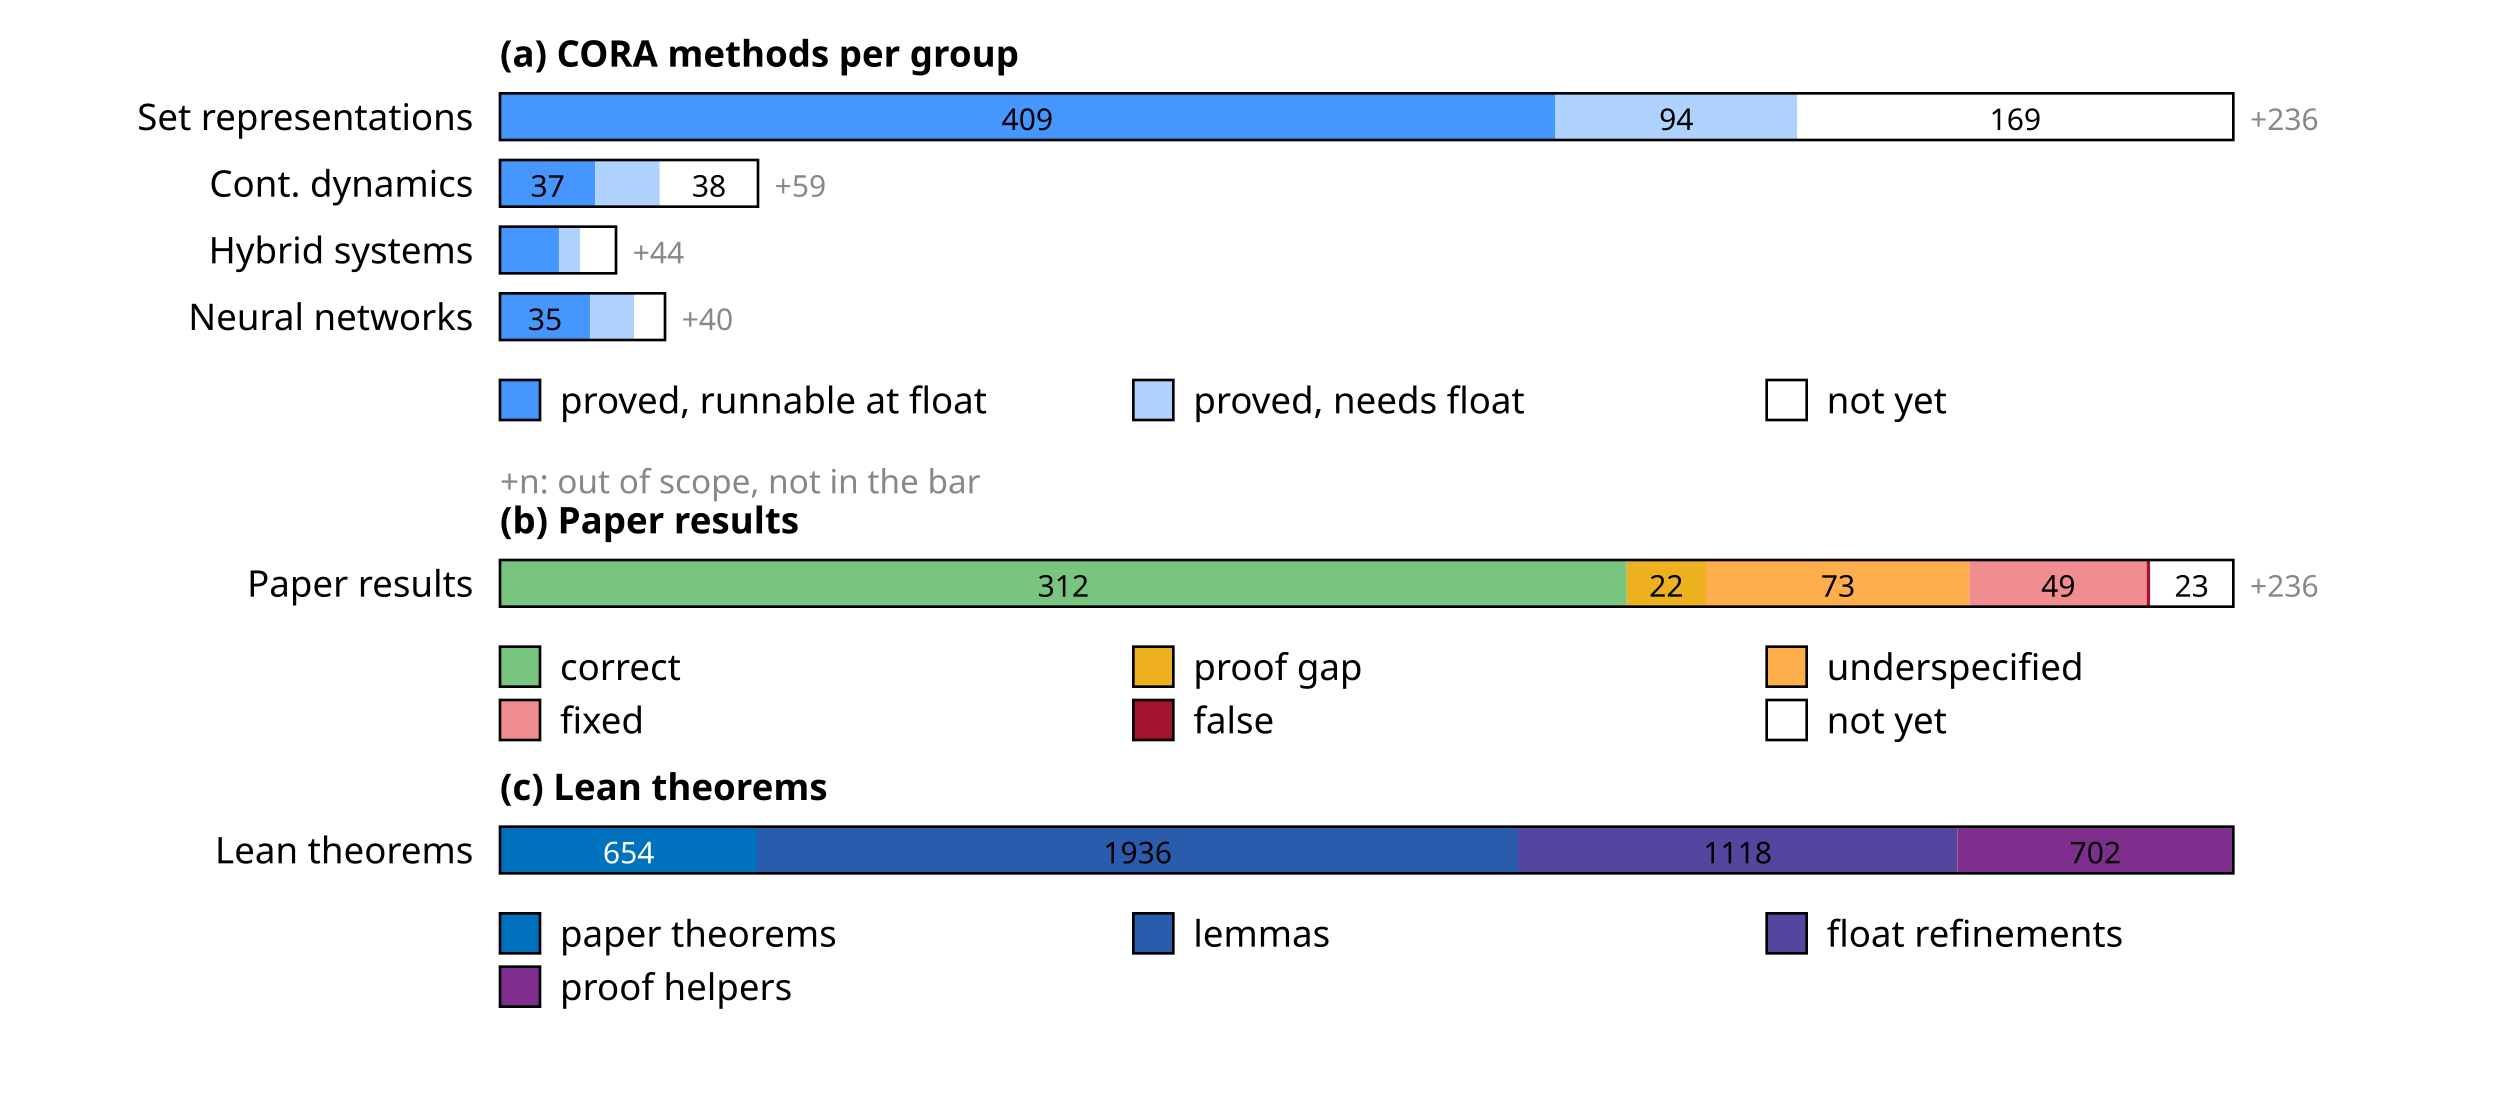
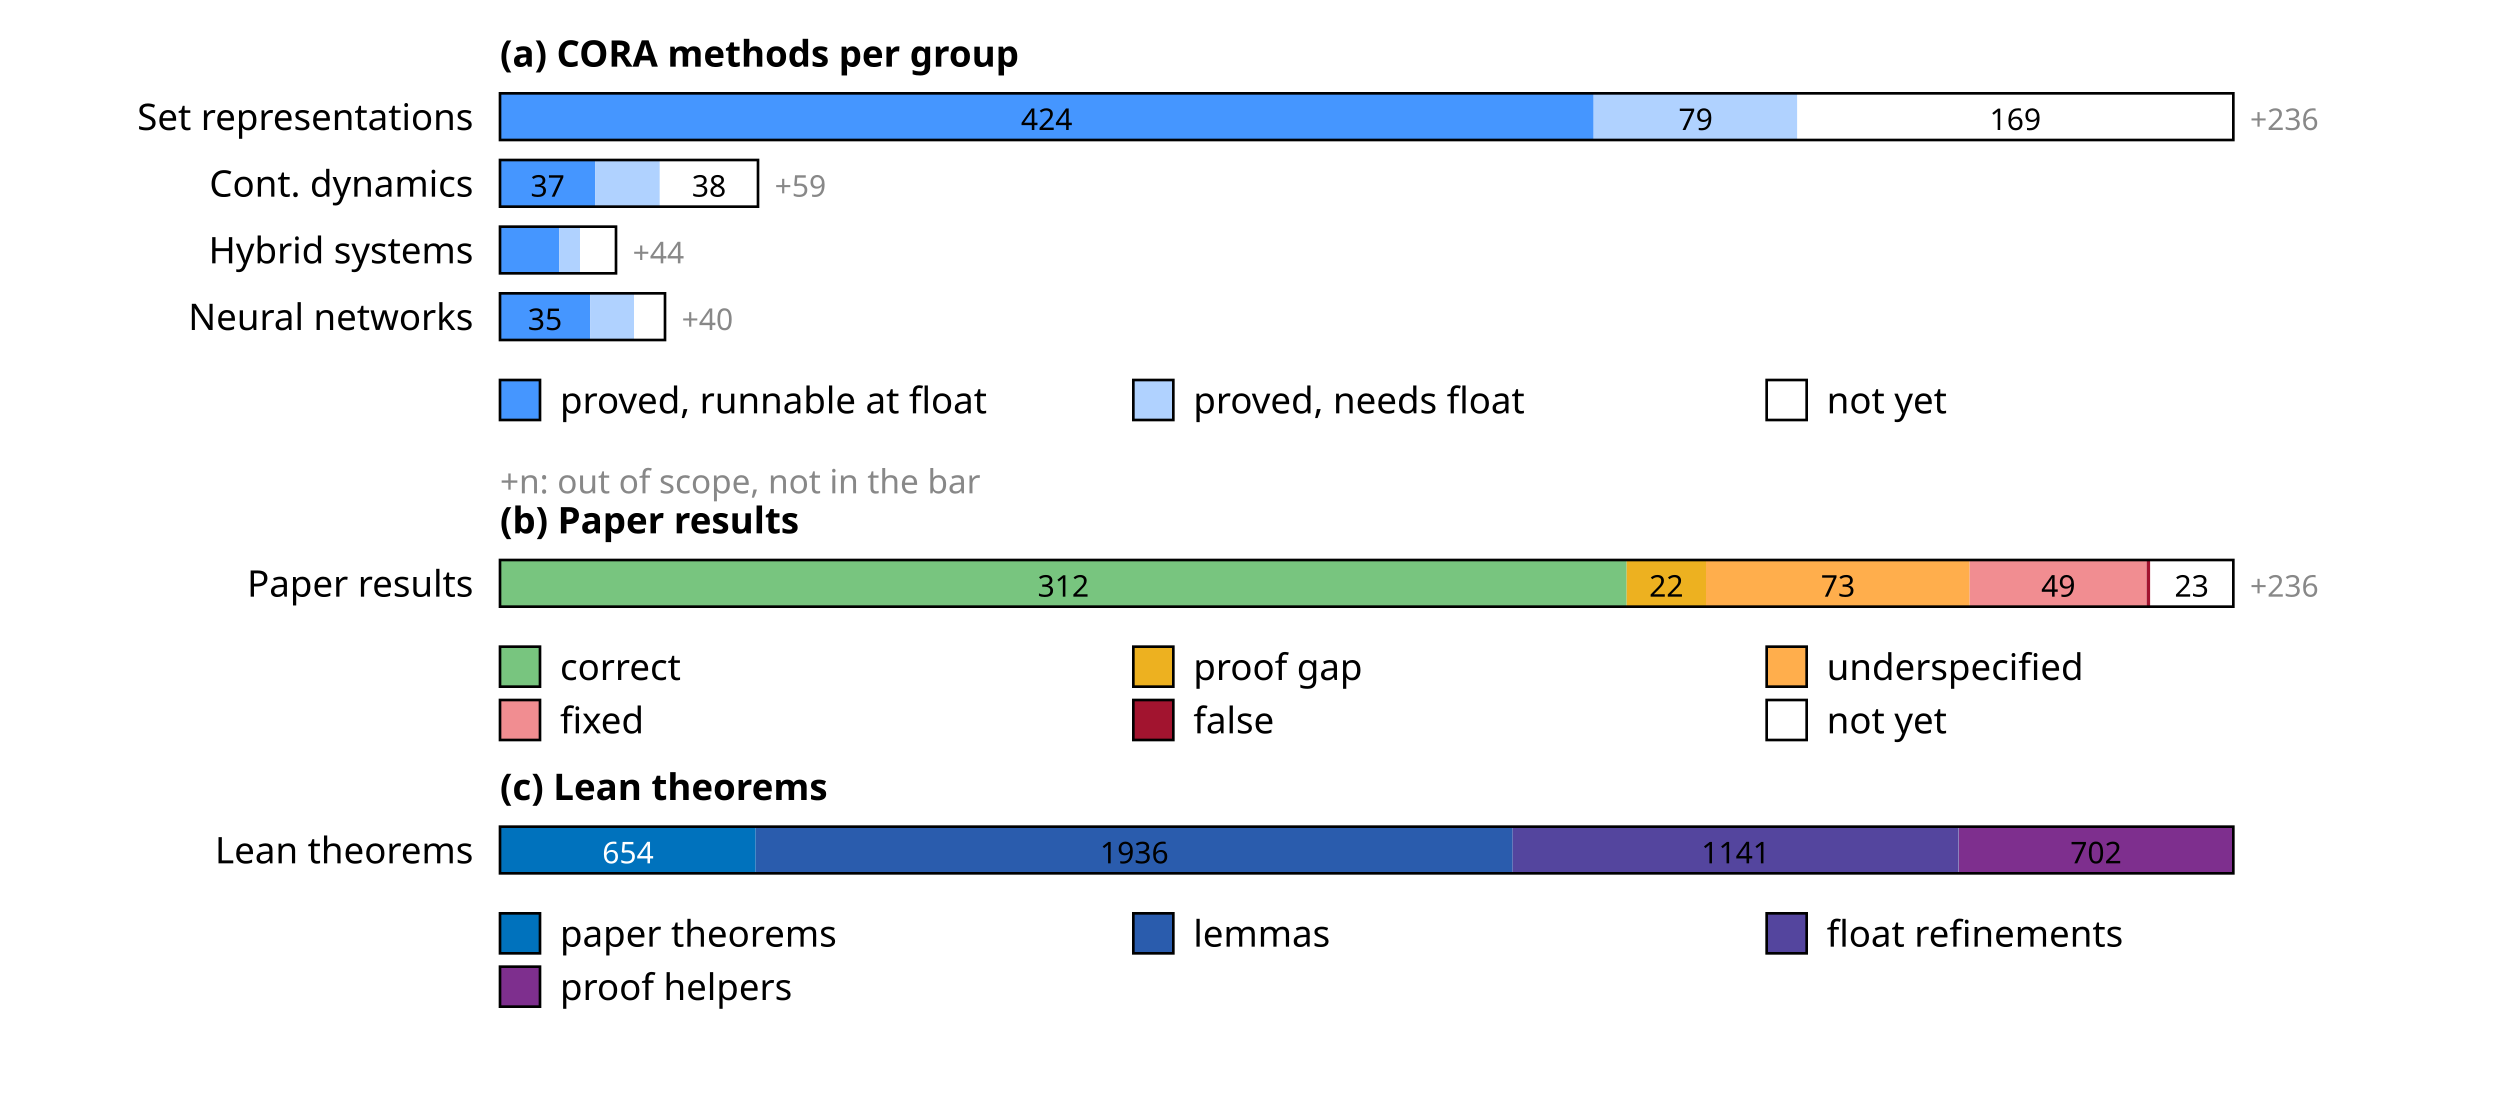
<svg xmlns="http://www.w3.org/2000/svg" width="750" height="330" font-family="sans-serif" font-size="11">
  <rect width="100%" height="100%" fill="white" />
  <text x="150" y="20" font-weight="bold">(a) CORA methods per group</text>
  <text x="142" y="39" text-anchor="end">Set representations</text>
-   <rect x="150.0" y="28" width="316.5" height="14" fill="rgb(69,150,255)" />
-   <text x="308.2" y="39" text-anchor="middle" font-size="9" fill="#000">409</text>
-   <rect x="466.5" y="28" width="72.7" height="14" fill="rgb(176,210,255)" />
-   <text x="502.9" y="39" text-anchor="middle" font-size="9" fill="#000">94</text>
+   <rect x="150.0" y="28" width="328.1" height="14" fill="rgb(69,150,255)" />
+   <text x="314.0" y="39" text-anchor="middle" font-size="9" fill="#000">424</text>
+   <rect x="478.1" y="28" width="61.1" height="14" fill="rgb(176,210,255)" />
+   <text x="508.7" y="39" text-anchor="middle" font-size="9" fill="#000">79</text>
  <rect x="539.2" y="28" width="130.8" height="14" fill="rgb(255,255,255)" />
  <text x="604.6" y="39" text-anchor="middle" font-size="9" fill="#000">169</text>
  <rect x="150" y="28" width="520.0" height="14" fill="none" stroke="#000" stroke-width="0.8" />
  <text x="675.0" y="39" font-size="9" fill="#888">+236</text>
  <text x="142" y="59" text-anchor="end">Cont. dynamics</text>
  <rect x="150.0" y="48" width="28.6" height="14" fill="rgb(69,150,255)" />
  <text x="164.3" y="59" text-anchor="middle" font-size="9" fill="#000">37</text>
  <rect x="178.6" y="48" width="19.3" height="14" fill="rgb(176,210,255)" />
  <rect x="198.0" y="48" width="29.4" height="14" fill="rgb(255,255,255)" />
  <text x="212.7" y="59" text-anchor="middle" font-size="9" fill="#000">38</text>
  <rect x="150" y="48" width="77.4" height="14" fill="none" stroke="#000" stroke-width="0.8" />
  <text x="232.4" y="59" font-size="9" fill="#888">+59</text>
  <text x="142" y="79" text-anchor="end">Hybrid systems</text>
  <rect x="150.0" y="68" width="17.8" height="14" fill="rgb(69,150,255)" />
  <rect x="167.8" y="68" width="6.2" height="14" fill="rgb(176,210,255)" />
  <rect x="174.0" y="68" width="10.8" height="14" fill="rgb(255,255,255)" />
  <rect x="150" y="68" width="34.8" height="14" fill="none" stroke="#000" stroke-width="0.8" />
  <text x="189.8" y="79" font-size="9" fill="#888">+44</text>
  <text x="142" y="99" text-anchor="end">Neural networks</text>
  <rect x="150.0" y="88" width="27.1" height="14" fill="rgb(69,150,255)" />
  <text x="163.5" y="99" text-anchor="middle" font-size="9" fill="#000">35</text>
  <rect x="177.1" y="88" width="13.2" height="14" fill="rgb(176,210,255)" />
  <rect x="190.2" y="88" width="9.3" height="14" fill="rgb(255,255,255)" />
  <rect x="150" y="88" width="49.5" height="14" fill="none" stroke="#000" stroke-width="0.8" />
  <text x="204.5" y="99" font-size="9" fill="#888">+40</text>
  <rect x="150" y="114" width="12" height="12" fill="rgb(69,150,255)" stroke="#000" stroke-width="0.8" />
  <text x="168" y="124">proved, runnable at float</text>
  <rect x="340" y="114" width="12" height="12" fill="rgb(176,210,255)" stroke="#000" stroke-width="0.8" />
  <text x="358" y="124">proved, needs float</text>
  <rect x="530" y="114" width="12" height="12" fill="rgb(255,255,255)" stroke="#000" stroke-width="0.8" />
  <text x="548" y="124">not yet</text>
  <text x="150" y="148" font-size="10" fill="#888">+n: out of scope, not in the bar</text>
  <text x="150" y="160" font-weight="bold">(b) Paper results</text>
  <text x="142" y="179" text-anchor="end">Paper results</text>
  <rect x="150.0" y="168" width="338.0" height="14" fill="rgb(120,197,127)" />
  <text x="319.0" y="179" text-anchor="middle" font-size="9" fill="#000">312</text>
  <rect x="488.0" y="168" width="23.8" height="14" fill="rgb(237,177,32)" />
  <text x="499.9" y="179" text-anchor="middle" font-size="9" fill="#000">22</text>
  <rect x="511.8" y="168" width="79.1" height="14" fill="rgb(255,174,76)" />
  <text x="551.4" y="179" text-anchor="middle" font-size="9" fill="#000">73</text>
  <rect x="590.9" y="168" width="53.1" height="14" fill="rgb(241,141,145)" />
  <text x="617.5" y="179" text-anchor="middle" font-size="9" fill="#000">49</text>
  <rect x="644.0" y="168" width="1.1" height="14" fill="rgb(162,20,47)" />
  <rect x="645.1" y="168" width="24.9" height="14" fill="rgb(255,255,255)" />
  <text x="657.5" y="179" text-anchor="middle" font-size="9" fill="#000">23</text>
  <rect x="150" y="168" width="520.0" height="14" fill="none" stroke="#000" stroke-width="0.8" />
  <text x="675.0" y="179" font-size="9" fill="#888">+236</text>
  <rect x="150" y="194" width="12" height="12" fill="rgb(120,197,127)" stroke="#000" stroke-width="0.8" />
  <text x="168" y="204">correct</text>
  <rect x="340" y="194" width="12" height="12" fill="rgb(237,177,32)" stroke="#000" stroke-width="0.8" />
  <text x="358" y="204">proof gap</text>
  <rect x="530" y="194" width="12" height="12" fill="rgb(255,174,76)" stroke="#000" stroke-width="0.8" />
  <text x="548" y="204">underspecified</text>
  <rect x="150" y="210" width="12" height="12" fill="rgb(241,141,145)" stroke="#000" stroke-width="0.8" />
  <text x="168" y="220">fixed</text>
  <rect x="340" y="210" width="12" height="12" fill="rgb(162,20,47)" stroke="#000" stroke-width="0.8" />
  <text x="358" y="220">false</text>
  <rect x="530" y="210" width="12" height="12" fill="rgb(255,255,255)" stroke="#000" stroke-width="0.8" />
  <text x="548" y="220">not yet</text>
  <text x="150" y="240" font-weight="bold">(c) Lean theorems</text>
  <text x="142" y="259" text-anchor="end">Lean theorems</text>
-   <rect x="150.0" y="248" width="77.1" height="14" fill="rgb(0,114,189)" />
-   <text x="188.6" y="259" text-anchor="middle" font-size="9" fill="#fff">654</text>
-   <rect x="227.1" y="248" width="228.3" height="14" fill="rgb(42,92,173)" />
-   <text x="341.3" y="259" text-anchor="middle" font-size="9" fill="#000">1936</text>
-   <rect x="455.4" y="248" width="131.8" height="14" fill="rgb(84,69,158)" />
-   <text x="521.3" y="259" text-anchor="middle" font-size="9" fill="#000">1118</text>
-   <rect x="587.2" y="248" width="82.8" height="14" fill="rgb(126,47,142)" />
-   <text x="628.6" y="259" text-anchor="middle" font-size="9" fill="#000">702</text>
+   <rect x="150.0" y="248" width="76.7" height="14" fill="rgb(0,114,189)" />
+   <text x="188.4" y="259" text-anchor="middle" font-size="9" fill="#fff">654</text>
+   <rect x="226.7" y="248" width="227.1" height="14" fill="rgb(42,92,173)" />
+   <text x="340.3" y="259" text-anchor="middle" font-size="9" fill="#000">1936</text>
+   <rect x="453.8" y="248" width="133.8" height="14" fill="rgb(84,69,158)" />
+   <text x="520.7" y="259" text-anchor="middle" font-size="9" fill="#000">1141</text>
+   <rect x="587.7" y="248" width="82.3" height="14" fill="rgb(126,47,142)" />
+   <text x="628.8" y="259" text-anchor="middle" font-size="9" fill="#000">702</text>
  <rect x="150" y="248" width="520.0" height="14" fill="none" stroke="#000" stroke-width="0.8" />
  <rect x="150" y="274" width="12" height="12" fill="rgb(0,114,189)" stroke="#000" stroke-width="0.8" />
  <text x="168" y="284">paper theorems</text>
  <rect x="340" y="274" width="12" height="12" fill="rgb(42,92,173)" stroke="#000" stroke-width="0.8" />
  <text x="358" y="284">lemmas</text>
  <rect x="530" y="274" width="12" height="12" fill="rgb(84,69,158)" stroke="#000" stroke-width="0.8" />
  <text x="548" y="284">float refinements</text>
  <rect x="150" y="290" width="12" height="12" fill="rgb(126,47,142)" stroke="#000" stroke-width="0.8" />
  <text x="168" y="300">proof helpers</text>
</svg>
